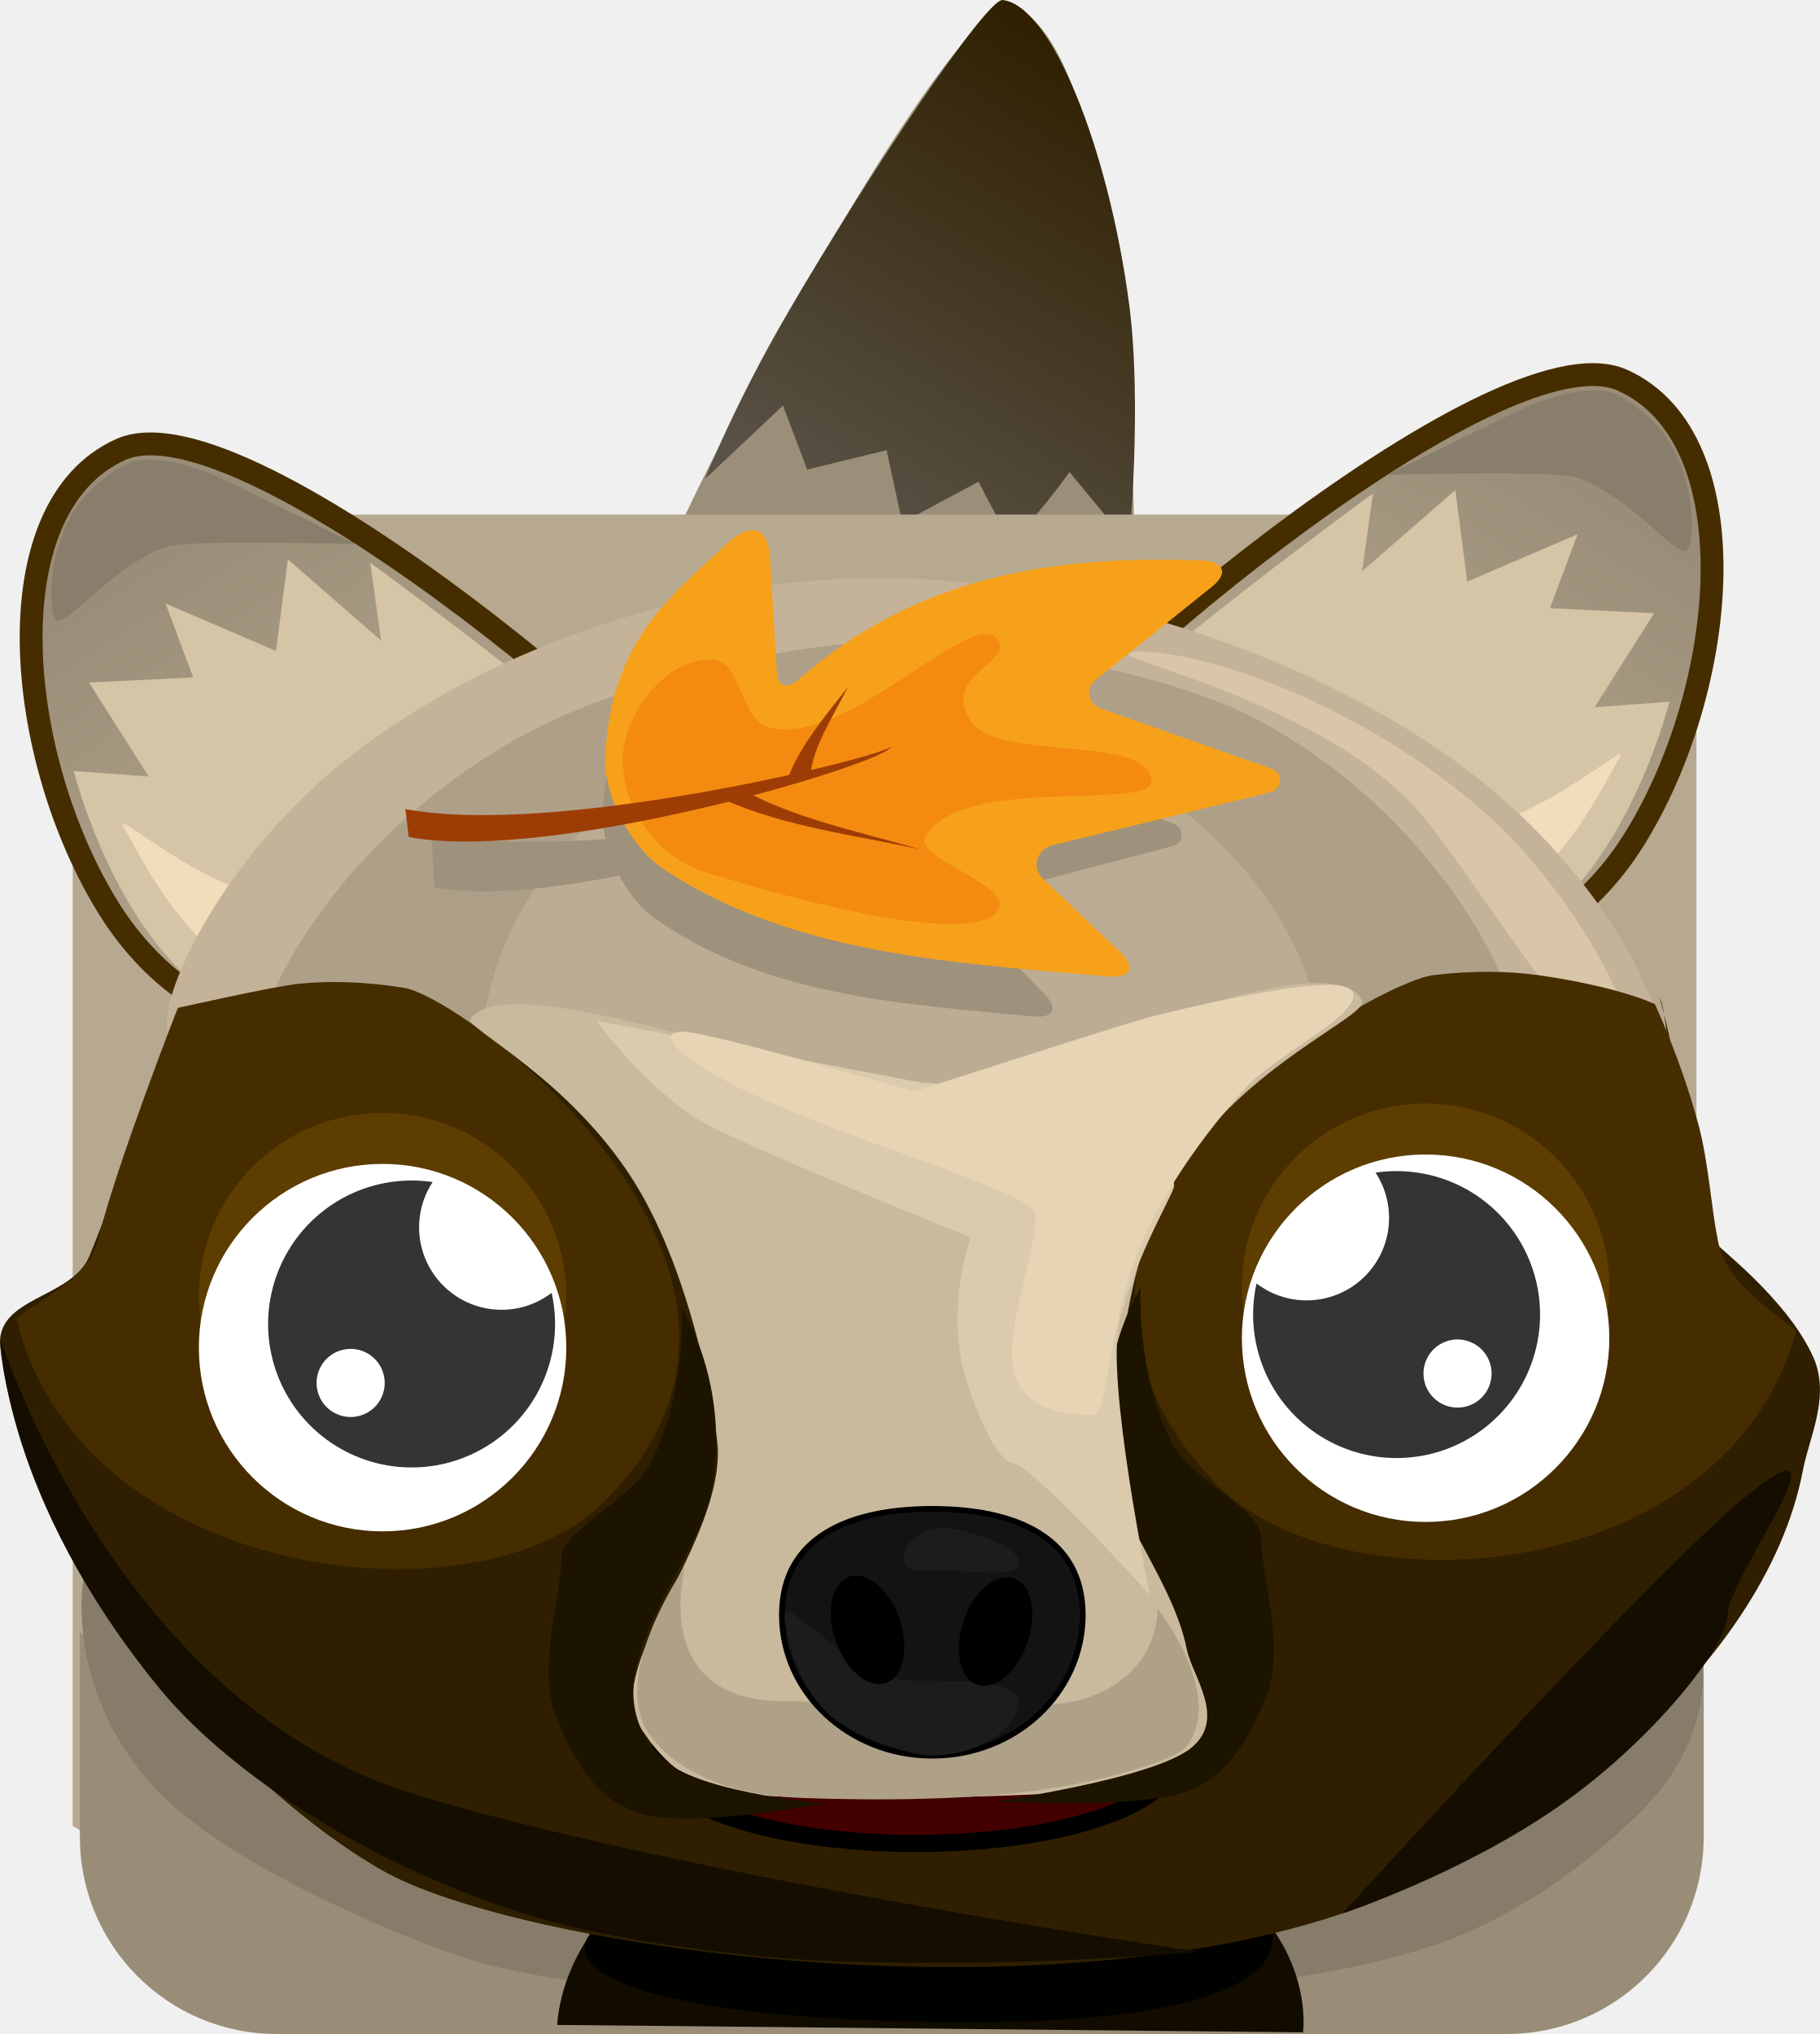
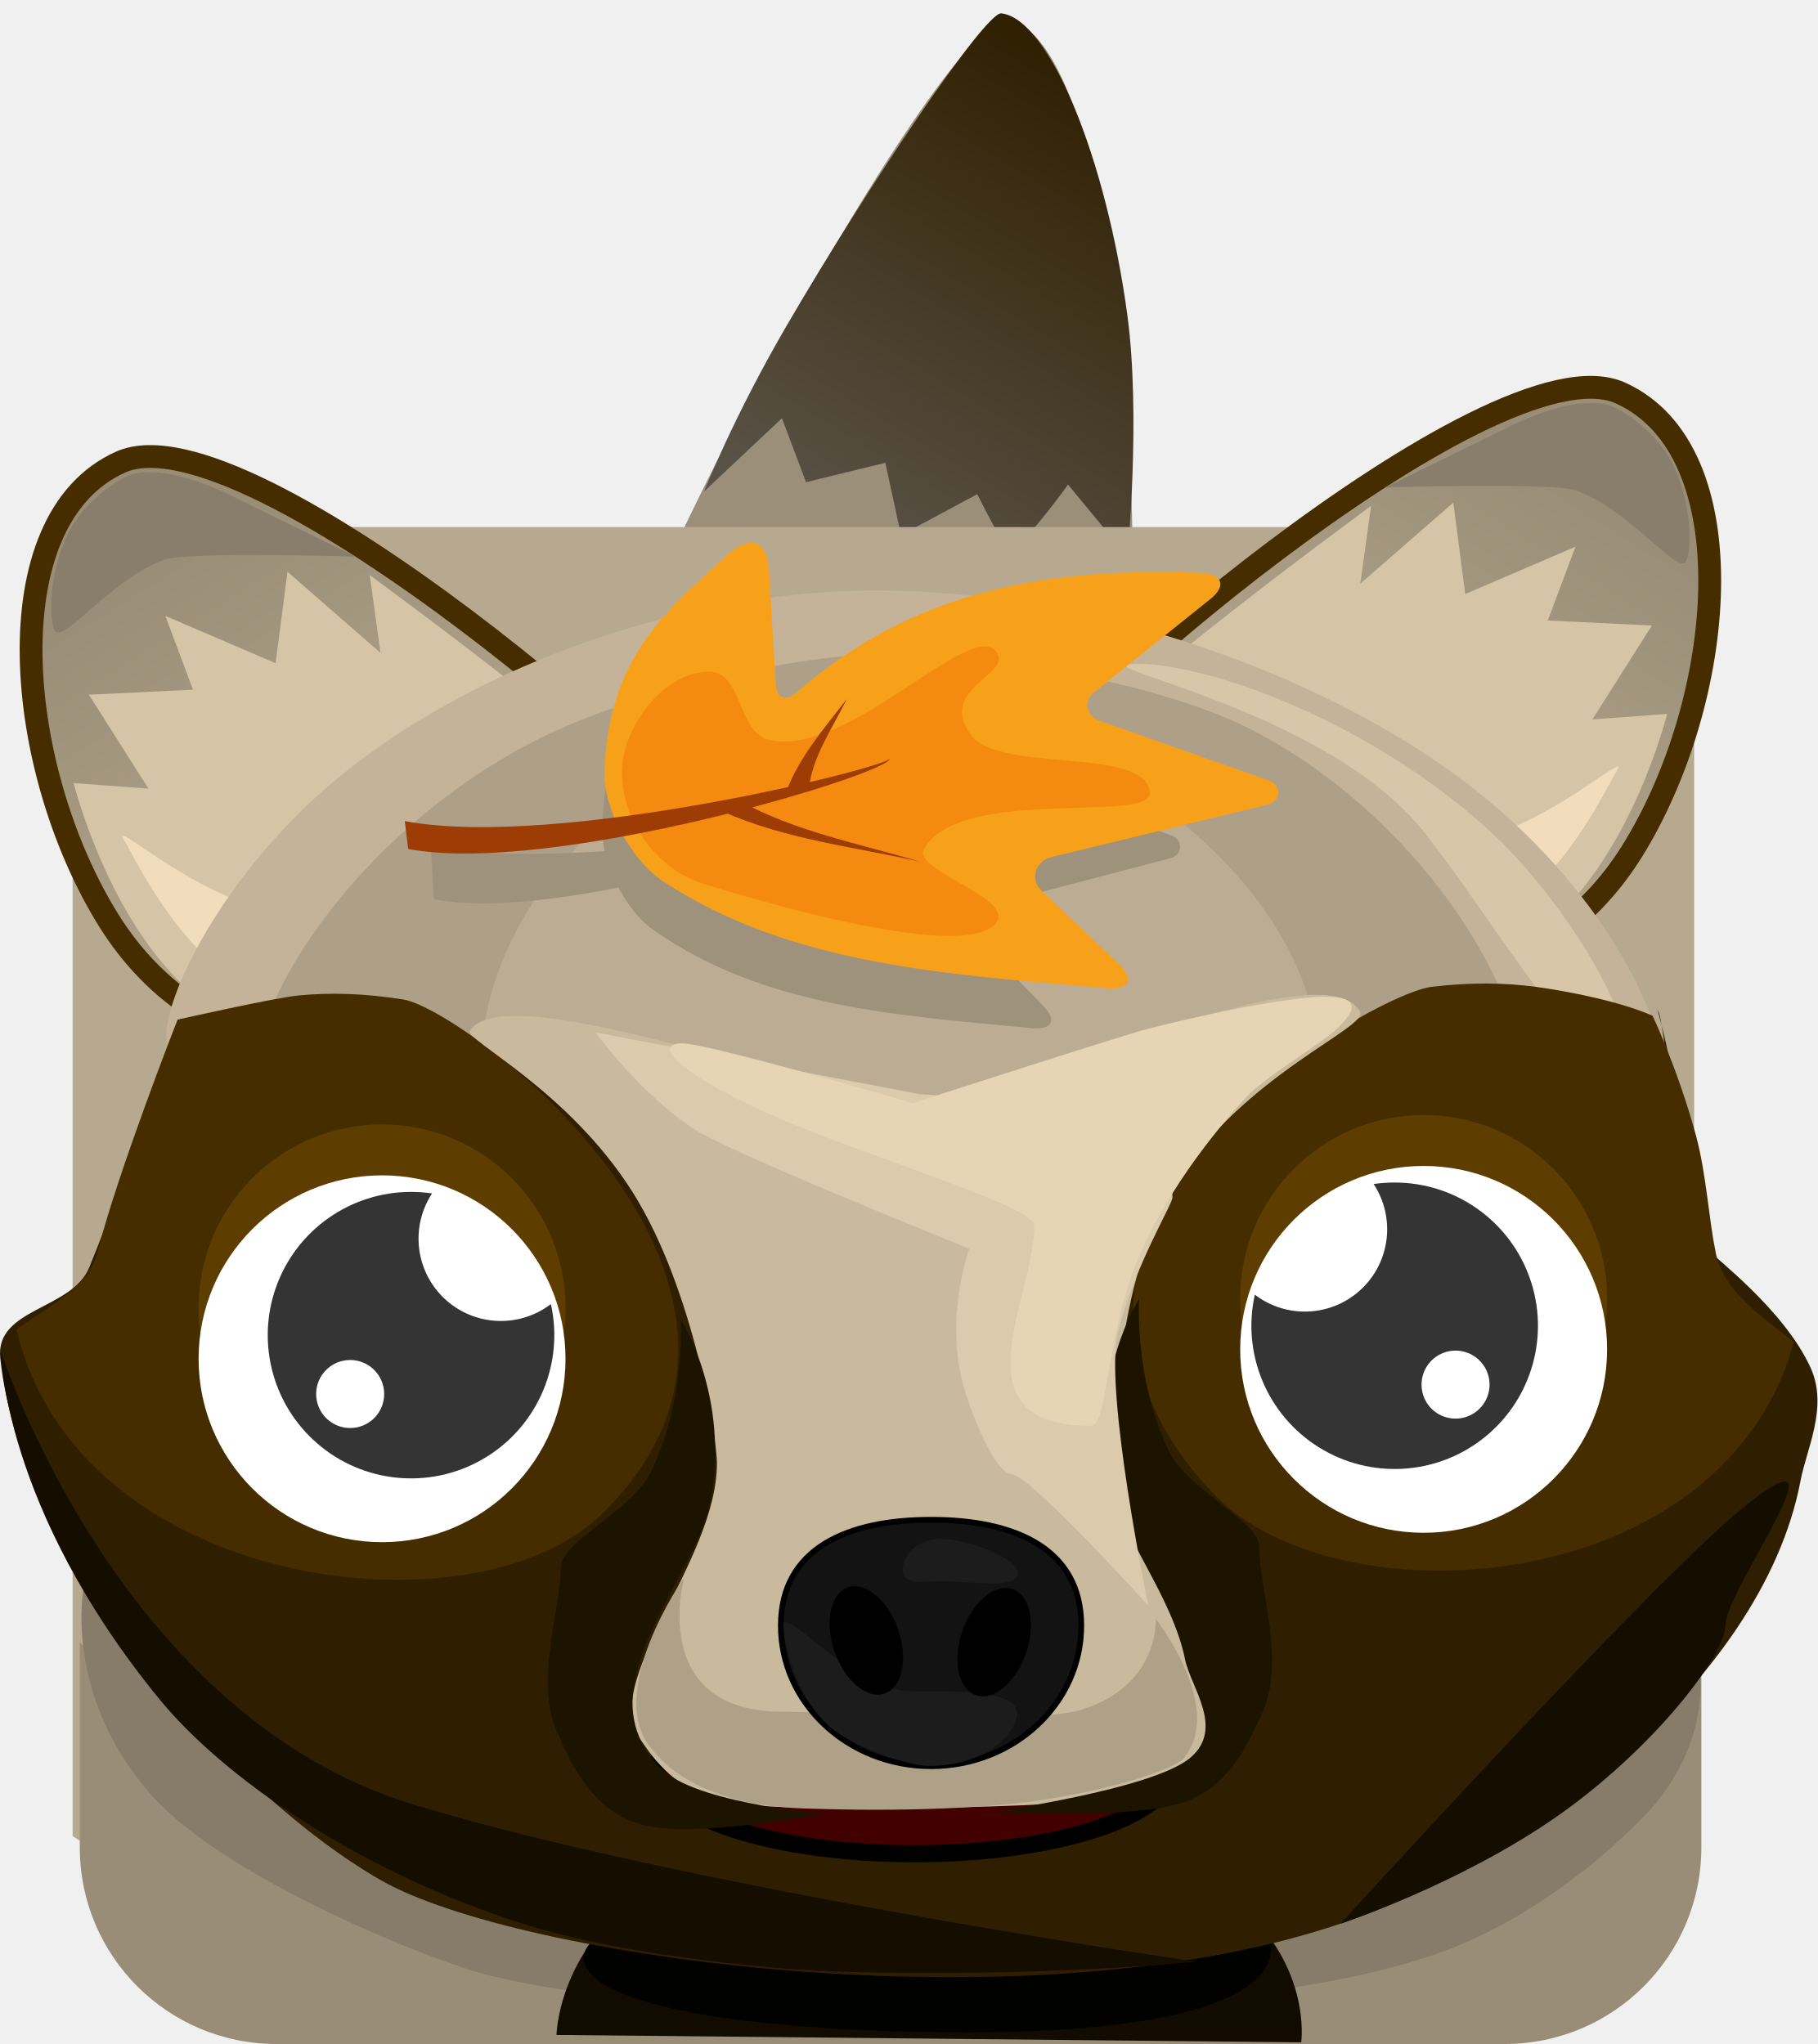
- <svg xmlns="http://www.w3.org/2000/svg" version="1.1" width="318.62" height="356.089" viewBox="0,0,318.62,356.089">
+ <svg xmlns="http://www.w3.org/2000/svg" version="1.1" width="318.62" height="358.429" viewBox="0,-2.34,318.62,358.429">
  <defs>
    <linearGradient x1="278.45" y1="-24.674" x2="229.923" y2="55.515" gradientUnits="userSpaceOnUse" id="color-1">
      <stop offset="0" stop-color="#2f1f00" />
      <stop offset="1" stop-color="#595246" />
    </linearGradient>
    <linearGradient x1="354.797" y1="43.094" x2="294.797" y2="138.884" gradientUnits="userSpaceOnUse" id="color-2">
      <stop offset="0" stop-color="#998d77" />
      <stop offset="1" stop-color="#c4b399" />
    </linearGradient>
    <linearGradient x1="109.71" y1="55.227" x2="169.71" y2="151.016" gradientUnits="userSpaceOnUse" id="color-3">
      <stop offset="0" stop-color="#998d77" />
      <stop offset="1" stop-color="#c4b399" />
    </linearGradient>
  </defs>
  <g transform="translate(-79.66241,37.71844)">
    <g data-paper-data="{&quot;isPaintingLayer&quot;:true}" fill-rule="nonzero" stroke-linecap="butt" stroke-miterlimit="10" stroke-dasharray="" stroke-dashoffset="0" style="mix-blend-mode: normal">
      <g stroke="none" stroke-width="0" stroke-linejoin="miter">
        <path d="M274.096,107.056c-9.702,46.08 -39.87,84.076 -58.979,80.052c-19.109,-4.023 -36.12,-61.497 -26.418,-107.576c4.365,-20.729 57.369,-118.262 67.881,-116.049c19.109,4.023 27.218,97.493 17.516,143.573z" fill="#9b8f79" />
        <path d="M277.323,57.53l-10.424,-12.609c0,0 -7.067,9.868 -10.064,11.617c-0.706,0.412 -5.854,-9.938 -5.854,-9.938l-13.366,7.178l-2.742,-12.686l-13.902,3.403l-4.227,-11.214l-13.646,12.845c0,0 5.046,-12.875 14.475,-29.079c14.104,-24.238 34.834,-55.093 37.632,-54.763c8.509,1.002 18.444,25.726 22.103,52.981c2.372,17.664 0.015,42.265 0.015,42.265z" fill="url(#color-1)" />
      </g>
      <path d="M126.863,292.475c-19.039,0 -34.473,-10.56 -34.473,-10.56c0,0 0,-158.807 0,-197.805c0,-15.222 15.434,-31.744 34.473,-31.744h215.33c19.039,0 34.473,13.128 34.473,29.849c0,40.12 0,198.888 0,198.888c0,0 -15.434,11.373 -34.473,11.373c0,0 -138.774,9.764 -173.409,9.764c-13.237,0 -41.921,-9.764 -41.921,-9.764z" fill="#b7a98f" stroke="#c29c04" stroke-width="0" stroke-linejoin="miter" />
      <g data-paper-data="{&quot;index&quot;:null}" stroke-linejoin="miter">
        <path d="M363.72,28.849c22.582,10.147 18.533,54.062 1.965,80.514c-7.162,11.434 -21.015,23.86 -41.887,20.76c-27.413,-4.072 -62.266,-26.896 -63.257,-33.551c-0.974,-6.543 80.598,-77.87 103.179,-67.723z" fill="url(#color-2)" stroke="#462d00" stroke-width="4" />
        <path d="M351.114,121.986c-7.748,6.571 -24.507,6.48 -29.846,5.357c-24.372,-5.125 -56.337,-23.718 -56.392,-31.508c-0.049,-6.905 55.148,-47.177 55.148,-47.177l-1.889,13.633l16.312,-14.215l2.085,16.034l19.33,-8.303l-4.855,12.946l18.248,0.877l-10.432,16.466l13.105,-0.964c0,0 -6.024,24.312 -20.814,36.855z" fill="#d6c4a7" stroke="none" stroke-width="0" />
        <path d="M323.811,106.7c17.583,7.901 42.737,-17.093 39.264,-11.548c-2.204,3.518 -10.815,22.968 -26.895,28.425c-9.265,3.144 -26.117,-4.09 -32.544,-6.978c-17.583,-7.901 -34.287,-14.551 -30.814,-20.096c3.473,-5.545 33.407,2.296 50.989,10.197z" fill="#f1ddbc" stroke="none" stroke-width="0" />
        <path d="M344.264,34.753c3.844,-1.903 11.378,-5.08 17.09,-3.856c2.308,0.494 8.528,4.597 11.39,10.114c3.6,6.939 3.551,15.681 2.46,17.422c-1.468,2.344 -10.072,-9.38 -19.418,-12.539c-3.956,-1.338 -33.33,-0.474 -33.33,-0.474c0,0 13.067,-6.338 21.809,-10.666z" fill="#897e6b" stroke="none" stroke-width="0" />
      </g>
      <g stroke-linejoin="miter">
        <path d="M203.966,108.704c-0.99,6.655 -35.844,29.479 -63.257,33.551c-20.873,3.101 -34.725,-9.325 -41.887,-20.76c-16.569,-26.452 -20.617,-70.366 1.965,-80.514c22.582,-10.147 104.153,61.18 103.179,67.723z" fill="url(#color-3)" stroke="#462d00" stroke-width="4" />
        <path d="M92.579,97.264l13.105,0.964l-10.432,-16.466l18.248,-0.877l-4.855,-12.946l19.33,8.303l2.085,-16.034l16.312,14.215l-1.889,-13.633c0,0 55.196,40.272 55.148,47.177c-0.055,7.789 -32.019,26.383 -56.392,31.508c-5.338,1.122 -22.097,1.213 -29.846,-5.357c-14.79,-12.542 -20.814,-36.855 -20.814,-36.855z" fill="#d6c4a7" stroke="none" stroke-width="0" />
        <path d="M191.685,108.635c3.473,5.545 -13.231,12.195 -30.814,20.096c-6.427,2.888 -23.279,10.122 -32.544,6.978c-16.081,-5.457 -24.692,-24.907 -26.895,-28.425c-3.473,-5.545 21.681,19.449 39.264,11.548c17.583,-7.901 47.516,-15.742 50.989,-10.197z" fill="#f1ddbc" stroke="none" stroke-width="0" />
        <path d="M142.051,57.551c0,0 -29.373,-0.864 -33.33,0.474c-9.346,3.16 -17.95,14.884 -19.418,12.539c-1.09,-1.741 -1.14,-10.483 2.46,-17.422c2.862,-5.516 9.082,-9.619 11.39,-10.114c5.712,-1.224 13.245,1.953 17.09,3.856c8.741,4.328 21.809,10.666 21.809,10.666z" fill="#897e6b" stroke="none" stroke-width="0" />
      </g>
      <path d="M343.453,318.371c0,0 -76.317,0 -113.059,0c-34.945,0 -102.271,0 -102.271,0c-19.039,0 -34.473,-15.434 -34.473,-34.473v-35.966c0,0 24.343,26.553 45.988,26.691c34.175,0.219 143.677,2.36 201.872,-1.81c24.726,-1.772 36.417,-23.061 36.417,-23.061v34.146c0,19.039 -15.434,34.473 -34.473,34.473z" fill="#998d77" stroke="#c29c04" stroke-width="0" stroke-linejoin="miter" />
      <path d="M377.159,249.977c0,0 3.762,12.68 -7.208,26.162c-2.136,2.625 -18.245,19.946 -40.189,27.014c-28.977,9.333 -67.457,8.497 -90.748,8.497c-15.339,0 -46.374,1.19 -73.552,-5.292c-9.38,-2.237 -46.058,-16.801 -59.13,-31.505c-15.902,-17.887 -11.96,-36.801 -11.96,-36.801c0,0 69.734,-8.161 168.607,-8.161c98.873,0 114.182,20.088 114.182,20.088z" fill="#867c69" stroke="none" stroke-width="0" stroke-linejoin="miter" />
      <path d="M370.819,146.33c0,36.352 -261.987,31.496 -261.987,-4.856c0,-7.765 10.754,-29.335 30.403,-45.384c22.429,-18.321 55.835,-30.881 87.381,-32.436c37.074,-1.827 79.936,11.789 107.672,31.771c24.778,17.851 36.531,41.599 36.531,50.905z" fill="#c4b399" stroke="none" stroke-width="0" stroke-linejoin="miter" />
      <path d="M235.023,74.269c12.413,0 45.879,4.323 63.92,13.562c28.041,14.36 48.843,44.504 48.843,66.71c0,36.493 -38.702,66.076 -70.409,66.076c-31.707,0 -76.909,-28.861 -76.909,-65.354c0,-36.493 2.847,-80.994 34.554,-80.994z" data-paper-data="{&quot;index&quot;:null}" fill="#aea088" stroke="none" stroke-width="0" stroke-linejoin="miter" />
      <path d="M270.25,155.75c0,36.493 -45.202,65.354 -76.909,65.354c-31.707,0 -70.409,-29.583 -70.409,-66.076c0,-22.206 22.374,-50.779 50.414,-65.139c18.041,-9.239 47.208,-15.133 59.622,-15.133c31.707,0 37.282,44.502 37.282,80.994z" fill="#aea088" stroke="none" stroke-width="0" stroke-linejoin="miter" />
      <path d="M307.78,318.08l-130.555,-1.299c0,0 0.182,-14.104 14.378,-24.664c12.039,-8.955 36.711,-14.632 53.173,-14.632c15.214,0 39.898,6.653 50.565,15.063c14.483,11.42 12.439,25.532 12.439,25.532z" fill="#110b00" stroke="none" stroke-width="0" stroke-linejoin="miter" />
      <path d="M302.493,301.485c0,8.516 -15.803,14.838 -53.241,14.838c-37.438,0 -67.206,-4.576 -67.206,-13.092c0,-8.516 29.768,-7.273 67.206,-7.273c37.438,0 53.241,-2.988 53.241,5.528z" fill="#010100" stroke="none" stroke-width="0" stroke-linejoin="miter" />
      <path d="M362.078,144.973c-7.171,0 -20.964,-24.177 -32.624,-38.964c-17.511,-22.208 -62.618,-29.657 -50.4,-29.657c12.327,0 40.863,9.921 62.278,29.774c13.944,12.927 28.772,38.848 20.746,38.848z" fill="#d9c6a9" stroke="none" stroke-width="0" stroke-linejoin="miter" />
      <path d="M311.204,148.693c0,36.493 -45.202,65.354 -76.909,65.354c-31.707,0 -70.409,-29.583 -70.409,-66.076c0,-36.493 39.154,-63.997 70.861,-63.997c31.707,0 76.457,28.226 76.457,64.719z" fill="#bcac93" stroke="none" stroke-width="0" stroke-linejoin="miter" />
      <path d="M370.317,137.186c1.348,2.089 1.965,22.656 9.237,42.254c0.292,0.788 12.916,10.082 17.557,20.424c3.067,6.836 -0.735,14.13 -1.795,19.728c-6.79,35.851 -49.683,67.515 -81.871,78.078c-54.955,18.034 -143.249,5.544 -166.926,-7.975c-26.429,-15.09 -63.138,-56.429 -66.812,-91.589c-0.921,-8.819 12.559,-8.426 15.623,-15.956c7.255,-17.828 13.907,-39.432 15.882,-40.378c4.768,-18.695 146.846,26.559 237.861,40.481c38.956,5.959 19.629,-49.44 21.243,-45.067z" fill="#2f1f00" stroke="none" stroke-width="2" stroke-linejoin="miter" />
      <path d="M380.344,178.994c0.954,6.846 7.524,11.364 13.801,16.261c-12.453,45.212 -80.011,49.228 -101.599,26.766c-17.261,-17.959 -17.462,-37.577 -7.875,-53.308c12.513,-20.532 39.61,-34.962 45.958,-35.722c6.864,-0.822 12.896,-0.732 18.331,0.009c6.542,0.892 15.181,2.737 20.414,5.061c0,0 4.494,9.471 7.628,21.074c1.776,6.575 2.309,15.043 3.341,19.86z" fill="#462d00" stroke="none" stroke-width="2" stroke-linejoin="miter" />
      <path d="M132.041,134.496c5.461,-0.526 11.491,-0.377 18.317,0.714c11.149,1.783 75.933,50.665 34.541,90.463c-22.457,21.593 -91.668,13.052 -102.328,-32.617c6.465,-4.645 13.209,-7.657 14.432,-14.461c3.378,-13.194 13.629,-39.532 13.806,-39.859c0,0 16.923,-3.825 21.231,-4.24z" data-paper-data="{&quot;index&quot;:null}" fill="#462d00" stroke="none" stroke-width="2" stroke-linejoin="miter" />
      <g stroke="none" stroke-linejoin="miter">
        <path d="M146.641,157.117c17.763,0 32.163,14.4 32.163,32.163c0,17.763 -14.4,32.163 -32.163,32.163c-17.763,0 -32.163,-14.4 -32.163,-32.163c0,-17.763 14.4,-32.163 32.163,-32.163z" fill="#5e3d00" stroke-width="1" />
        <path d="M146.641,166.047c17.763,0 32.163,14.4 32.163,32.163c0,17.763 -14.4,32.163 -32.163,32.163c-17.763,0 -32.163,-14.4 -32.163,-32.163c0,-17.763 14.4,-32.163 32.163,-32.163z" fill="#ffffff" stroke-width="1" />
        <path d="M176.237,188.61c2.319,10.413 -2.193,21.155 -11.252,26.789c-9.059,5.634 -20.689,4.931 -29.003,-1.753c-8.315,-6.684 -11.5,-17.892 -7.943,-27.95c3.556,-10.058 13.078,-16.772 23.747,-16.744c1.213,0.004 2.425,0.092 3.626,0.262c-3.868,5.882 -2.93,13.696 2.22,18.495c5.15,4.799 13.011,5.184 18.606,0.911zM145.266,208.614c1.119,-1.117 1.747,-2.632 1.747,-4.212c0.004,-2.413 -1.446,-4.59 -3.673,-5.517c-2.228,-0.926 -4.794,-0.419 -6.502,1.286c-1.708,1.704 -2.22,4.27 -1.297,6.499c0.922,2.229 3.097,3.683 5.51,3.683c1.58,0.003 3.097,-0.623 4.216,-1.739z" fill="#343434" stroke-width="1.238" />
      </g>
      <path d="M285.102,270.123c0,8.221 -20.195,14.886 -45.108,14.886c-24.912,0 -45.108,-6.664 -45.108,-14.886c0,-8.221 20.195,-14.886 45.108,-14.886c24.912,0 45.108,6.664 45.108,14.886z" fill="#430000" stroke="#000000" stroke-width="3" stroke-linejoin="miter" />
      <g data-paper-data="{&quot;index&quot;:null}" stroke="none" stroke-linejoin="miter">
        <path d="M361.406,187.632c0,17.763 -14.4,32.163 -32.163,32.163c-17.763,0 -32.163,-14.4 -32.163,-32.163c0,-17.763 14.4,-32.163 32.163,-32.163c17.763,0 32.163,14.4 32.163,32.163z" fill="#5e3d00" stroke-width="1" />
        <path d="M361.406,196.562c0,17.763 -14.4,32.163 -32.163,32.163c-17.763,0 -32.163,-14.4 -32.163,-32.163c0,-17.763 14.4,-32.163 32.163,-32.163c17.763,0 32.163,14.4 32.163,32.163z" fill="#ffffff" stroke-width="1" />
        <path d="M299.647,186.973c5.595,4.273 13.455,3.888 18.606,-0.911c5.15,-4.799 6.088,-12.613 2.22,-18.495c1.201,-0.17 2.413,-0.258 3.626,-0.262c10.668,-0.028 20.19,6.686 23.747,16.744c3.556,10.058 0.371,21.265 -7.943,27.95c-8.315,6.684 -19.944,7.387 -29.003,1.753c-9.059,-5.634 -13.571,-16.376 -11.252,-26.789zM334.834,208.705c2.413,-0 4.588,-1.454 5.51,-3.683c0.922,-2.229 0.41,-4.795 -1.297,-6.499c-1.708,-1.704 -4.274,-2.212 -6.502,-1.286c-2.228,0.926 -3.678,3.104 -3.673,5.517c0,1.58 0.629,3.096 1.747,4.212c1.119,1.117 2.635,1.742 4.216,1.739z" fill="#343434" stroke-width="1.238" />
      </g>
      <path d="M274.787,216.483c0,16.314 23.692,38.005 16.738,48.202c-0.814,1.194 -4.419,8.136 -13.298,10.201c-9.284,2.159 -62.521,3.072 -71.758,1.051c-9.181,-2.009 -13.484,-9.578 -14.289,-10.621c-7.893,-10.221 13.173,-31.281 13.173,-48.833c0,-3.982 -3.991,-30.359 -14.781,-47.482c-11.342,-17.997 -29.488,-26.712 -28.514,-28.308c6.301,-10.329 68.297,13.518 78.012,13.518c10.676,0 71.666,-29.009 78.034,-16.832c1.448,2.769 -20.388,11.028 -32.443,30.157c-10.593,16.809 -10.875,45.991 -10.875,48.947z" fill="#caba9d" stroke="none" stroke-width="0" stroke-linejoin="miter" />
      <path d="M282.275,243.814c0,0 12.268,15.602 4.895,24.458c-1.39,1.669 -10.823,5.019 -23.081,7.035c-13.275,2.183 -31.327,2.21 -43.931,1.744c-18.705,-0.692 -24.714,-8.682 -26.059,-10.185c-8.837,-9.878 5.519,-30.365 5.519,-30.365c0,0 -6.549,23.597 17.25,23.597c9.738,0 43.524,2.606 52.8,-0.469c13.395,-4.439 12.607,-15.814 12.607,-15.814z" fill="#afa188" stroke="none" stroke-width="0" stroke-linejoin="miter" />
      <g stroke-linejoin="miter">
        <path d="M269.223,245.008c0,13.612 -11.791,24.648 -26.336,24.648c-14.545,0 -26.336,-11.035 -26.336,-24.648c0,-13.612 11.791,-18.57 26.336,-18.57c14.545,0 26.336,4.958 26.336,18.57z" fill="#131313" stroke="#000000" stroke-width="1" />
        <path d="M257.951,260.318c0,3.691 -5.562,9.3 -15.49,9.3c-3.761,0 -13.765,-3.588 -17.537,-7.055c-6.186,-5.686 -7.896,-15.282 -7.896,-17.575c0,-3.691 12.305,11.507 22.233,11.507c9.928,0 18.691,0.132 18.691,3.823z" fill="#1c1c1c" stroke="none" stroke-width="0" />
        <path d="M237.12,245.678c1.777,5.137 0.718,10.166 -2.364,11.232c-3.082,1.066 -7.022,-2.234 -8.798,-7.372c-1.777,-5.137 -0.718,-10.166 2.364,-11.232c3.082,-1.066 7.022,2.234 8.798,7.372z" fill="#000000" stroke="none" stroke-width="0" />
        <path d="M257.177,238.602c3.082,1.066 4.141,6.095 2.364,11.232c-1.777,5.137 -5.716,8.438 -8.798,7.372c-3.082,-1.066 -4.141,-6.095 -2.364,-11.232c1.777,-5.137 5.716,-8.438 8.798,-7.372z" data-paper-data="{&quot;index&quot;:null}" fill="#000000" stroke="none" stroke-width="0" />
        <path d="M258.099,235.838c0,2.935 -9.189,1.347 -12.962,1.347c-3.773,0 -7.193,0.867 -7.193,-2.068c0,-2.935 3.059,-5.314 6.832,-5.314c3.773,0 13.323,3.1 13.323,6.035z" fill="#1c1c1c" stroke="none" stroke-width="0" />
      </g>
      <path d="M199.013,191.324c0,0 8.646,13.418 5.229,31.838c-1.718,9.262 -11.024,20.181 -13.291,31.399c-0.979,4.845 -0.574,10.992 5.374,16.121c6.612,5.701 29.139,7.438 27.899,7.438c-2.182,0 -23.509,4.407 -32.55,1.664c-9.021,-2.737 -12.533,-12.261 -14.174,-15.712c-4.314,-9.068 0.459,-21.755 0.459,-29.235c0,-4.605 12.397,-9.902 15.742,-16.671c6.228,-12.601 5.313,-26.843 5.313,-26.843z" fill="#1d1400" stroke="none" stroke-width="0" stroke-linejoin="miter" />
      <path d="M279.357,187.702c0,0 -0.915,14.242 5.313,26.843c3.345,6.769 15.742,12.065 15.742,16.671c0,7.479 4.772,20.167 0.459,29.235c-1.642,3.451 -5.153,12.976 -14.174,15.712c-9.041,2.743 -30.368,1.515 -32.55,1.515c-1.24,0 27.646,-3.857 34.258,-9.558c5.949,-5.129 -0.006,-12.335 -0.985,-17.18c-2.267,-11.218 -11.573,-22.137 -13.291,-31.399c-3.417,-18.421 5.229,-31.838 5.229,-31.838z" data-paper-data="{&quot;index&quot;:null}" fill="#1d1400" stroke="none" stroke-width="0" stroke-linejoin="miter" />
      <g fill="#9f927c" stroke="none" stroke-linejoin="round">
        <path d="M274.81,72.757c3.333,0.135 4.008,2.089 1.514,4.25l-17.543,15.2c-1.559,1.351 -1.104,3.833 0.838,4.572l25.58,9.741c1.884,0.718 1.735,3.367 -0.218,3.879l-32.518,8.524c-2.46,0.645 -3.32,3.622 -1.566,5.425l11.651,11.978c2.443,2.512 1.564,4.244 -1.968,3.908c-23.422,-2.229 -47.15,-3.609 -66.452,-17.289c-5.059,-3.585 -9.187,-12.17 -8.92,-18.268c0.834,-19.061 9.913,-26.098 18.08,-34.465c3.662,-3.752 6.384,-3.012 6.671,2.168l1.029,18.537c0.128,2.304 1.525,2.789 3.222,1.183c18.09,-17.132 38.954,-20.219 60.601,-19.345z" stroke-width="3.1" />
        <path d="M187.895,103.933c0.521,-6.6 6.426,-15.254 13.208,-15.107c4.786,0.104 4.197,9.864 8.826,11.054c12.02,3.09 30.723,-20.338 34.341,-14.114c2.064,3.551 -9.098,5.922 -3.902,13.387c4.302,6.18 26.032,1.778 26.867,9.204c0.596,5.3 -28.666,-1.152 -33.99,9.326c-1.772,3.486 14.2,8.025 10.718,12.149c-4.569,5.411 -29.938,-1.866 -43.829,-6.537c-7.98,-2.683 -12.835,-11.802 -12.238,-19.362z" stroke-width="1.5" />
        <path d="M228.136,102.906c0.076,2.52 -50.811,19.107 -72.43,14.718l-0.513,-9.328c23.023,4.69 73.114,-4.074 72.943,-5.39z" stroke-width="1" />
        <path d="M232.583,119.665c-9.966,-2.414 -20.182,-3.599 -29.707,-8.183l2.553,-1.74c8.427,5.044 17.976,6.968 27.154,9.924z" stroke-width="1" />
        <path d="M221.666,93.247c-2.16,4.732 -5.146,9.351 -5.673,14.309l-3.378,0.565c1.867,-5.352 5.581,-10.071 9.051,-14.873z" stroke-width="1" />
      </g>
      <g stroke="none" stroke-linejoin="round">
        <path d="M290.093,60.399c3.886,0.145 4.674,2.254 1.765,4.587l-20.455,16.404c-1.818,1.458 -1.288,4.136 0.977,4.934l29.825,10.512c2.197,0.774 2.023,3.633 -0.254,4.186l-37.915,9.199c-2.869,0.696 -3.871,3.909 -1.826,5.855l13.585,12.927c2.849,2.711 1.824,4.58 -2.295,4.217c-27.31,-2.405 -54.974,-3.895 -77.48,-18.657c-5.898,-3.869 -10.712,-13.134 -10.401,-19.714c0.973,-20.57 11.559,-28.164 21.081,-37.193c4.27,-4.049 7.443,-3.25 7.779,2.34l1.199,20.005c0.149,2.486 1.778,3.01 3.756,1.276c21.092,-18.488 45.418,-21.819 70.658,-20.876z" fill="#f7a11a" stroke-width="3.1" />
        <path d="M188.754,94.043c0.607,-7.122 7.493,-16.462 15.4,-16.303c5.58,0.112 4.893,10.645 10.29,11.929c14.015,3.335 35.822,-21.948 40.04,-15.231c2.407,3.833 -10.608,6.391 -4.549,14.447c5.015,6.669 30.352,1.918 31.325,9.932c0.694,5.719 -33.423,-1.243 -39.631,10.064c-2.066,3.762 16.557,8.66 12.497,13.111c-5.328,5.839 -34.906,-2.014 -51.103,-7.055c-9.305,-2.896 -14.965,-12.736 -14.269,-20.895z" fill-opacity="0.387" fill="#f16700" stroke-width="1.5" />
        <path d="M235.674,92.934c0.089,2.719 -59.243,20.62 -84.451,15.883l-0.598,-4.895c26.844,5.062 85.248,-9.568 85.049,-10.988z" fill="#9d3d05" stroke-width="1" />
        <path d="M240.859,111.02c-11.62,-2.605 -23.531,-3.884 -34.637,-8.831l2.976,-1.878c9.825,5.443 20.959,7.52 31.66,10.709z" fill="#9d3d05" stroke-width="1" />
        <path d="M228.13,82.51c-2.519,5.107 -6,10.091 -6.615,15.441l-3.938,0.609c2.177,-5.775 6.507,-10.868 10.553,-16.051z" fill="#9d3d05" stroke-width="1" />
      </g>
      <path d="M285.206,169.907c0,1.295 -6.655,11.909 -9.567,23.782c-2.466,10.056 5.337,47.809 5.337,47.809c0,0 -20.76,-22.915 -24.01,-23.078c-2.862,-0.143 -7.153,-10.735 -8.517,-15.889c-3.126,-11.81 1.139,-23.635 1.139,-23.635c0,0 -41.867,-16.776 -48.216,-20.947c-9.768,-6.417 -17.297,-16.964 -17.297,-16.964l56.823,10.819c0,0 44.308,2.011 44.308,18.103z" fill="#dbcaab" stroke="none" stroke-width="0" stroke-linejoin="miter" />
      <path d="M289.514,303.946c0,0 -28.906,2.903 -64.343,1.687c-5.551,-0.191 -34.366,-2.049 -54.504,-8.555c-29.045,-9.383 -52.134,-25.841 -63.009,-39.117c-27.614,-33.707 -27.855,-61.093 -27.855,-61.093c0,0 20.396,63.798 72.453,79.546c48.719,14.738 137.258,27.531 137.258,27.531z" fill="#150e00" stroke="none" stroke-width="0" stroke-linejoin="miter" />
      <path d="M311.889,134.724c4.477,-0.005 6.958,1.183 2.061,5.695c-3.201,2.949 -12.587,8.33 -16.115,12.22c-2.383,2.628 -13.442,14.873 -19.094,29.108c-5.164,13.008 -4.908,28.221 -7.82,28.221c-24.169,0 -9.946,-22.325 -9.946,-35.142c0,-3.301 -27.577,-11.499 -44.049,-18.488c-17.351,-7.362 -23.502,-13.442 -17.66,-13.442c4.492,0 40.476,10.475 40.476,10.475c0,0 36.194,-11.711 40.966,-12.966c8.12,-2.136 24.467,-5.674 31.181,-5.681z" fill="#e6d4b4" stroke="none" stroke-width="0" stroke-linejoin="miter" />
      <path d="M382.157,244.893c0,5.497 -13.098,22.118 -29.641,33.639c-17.19,11.972 -37.85,18.749 -37.85,18.749c0,0 54.414,-59.807 70.547,-72.948c19.73,-16.07 -3.055,14.393 -3.055,20.559z" fill="#150e00" stroke="#000000" stroke-width="0" stroke-linejoin="miter" />
    </g>
  </g>
</svg>
